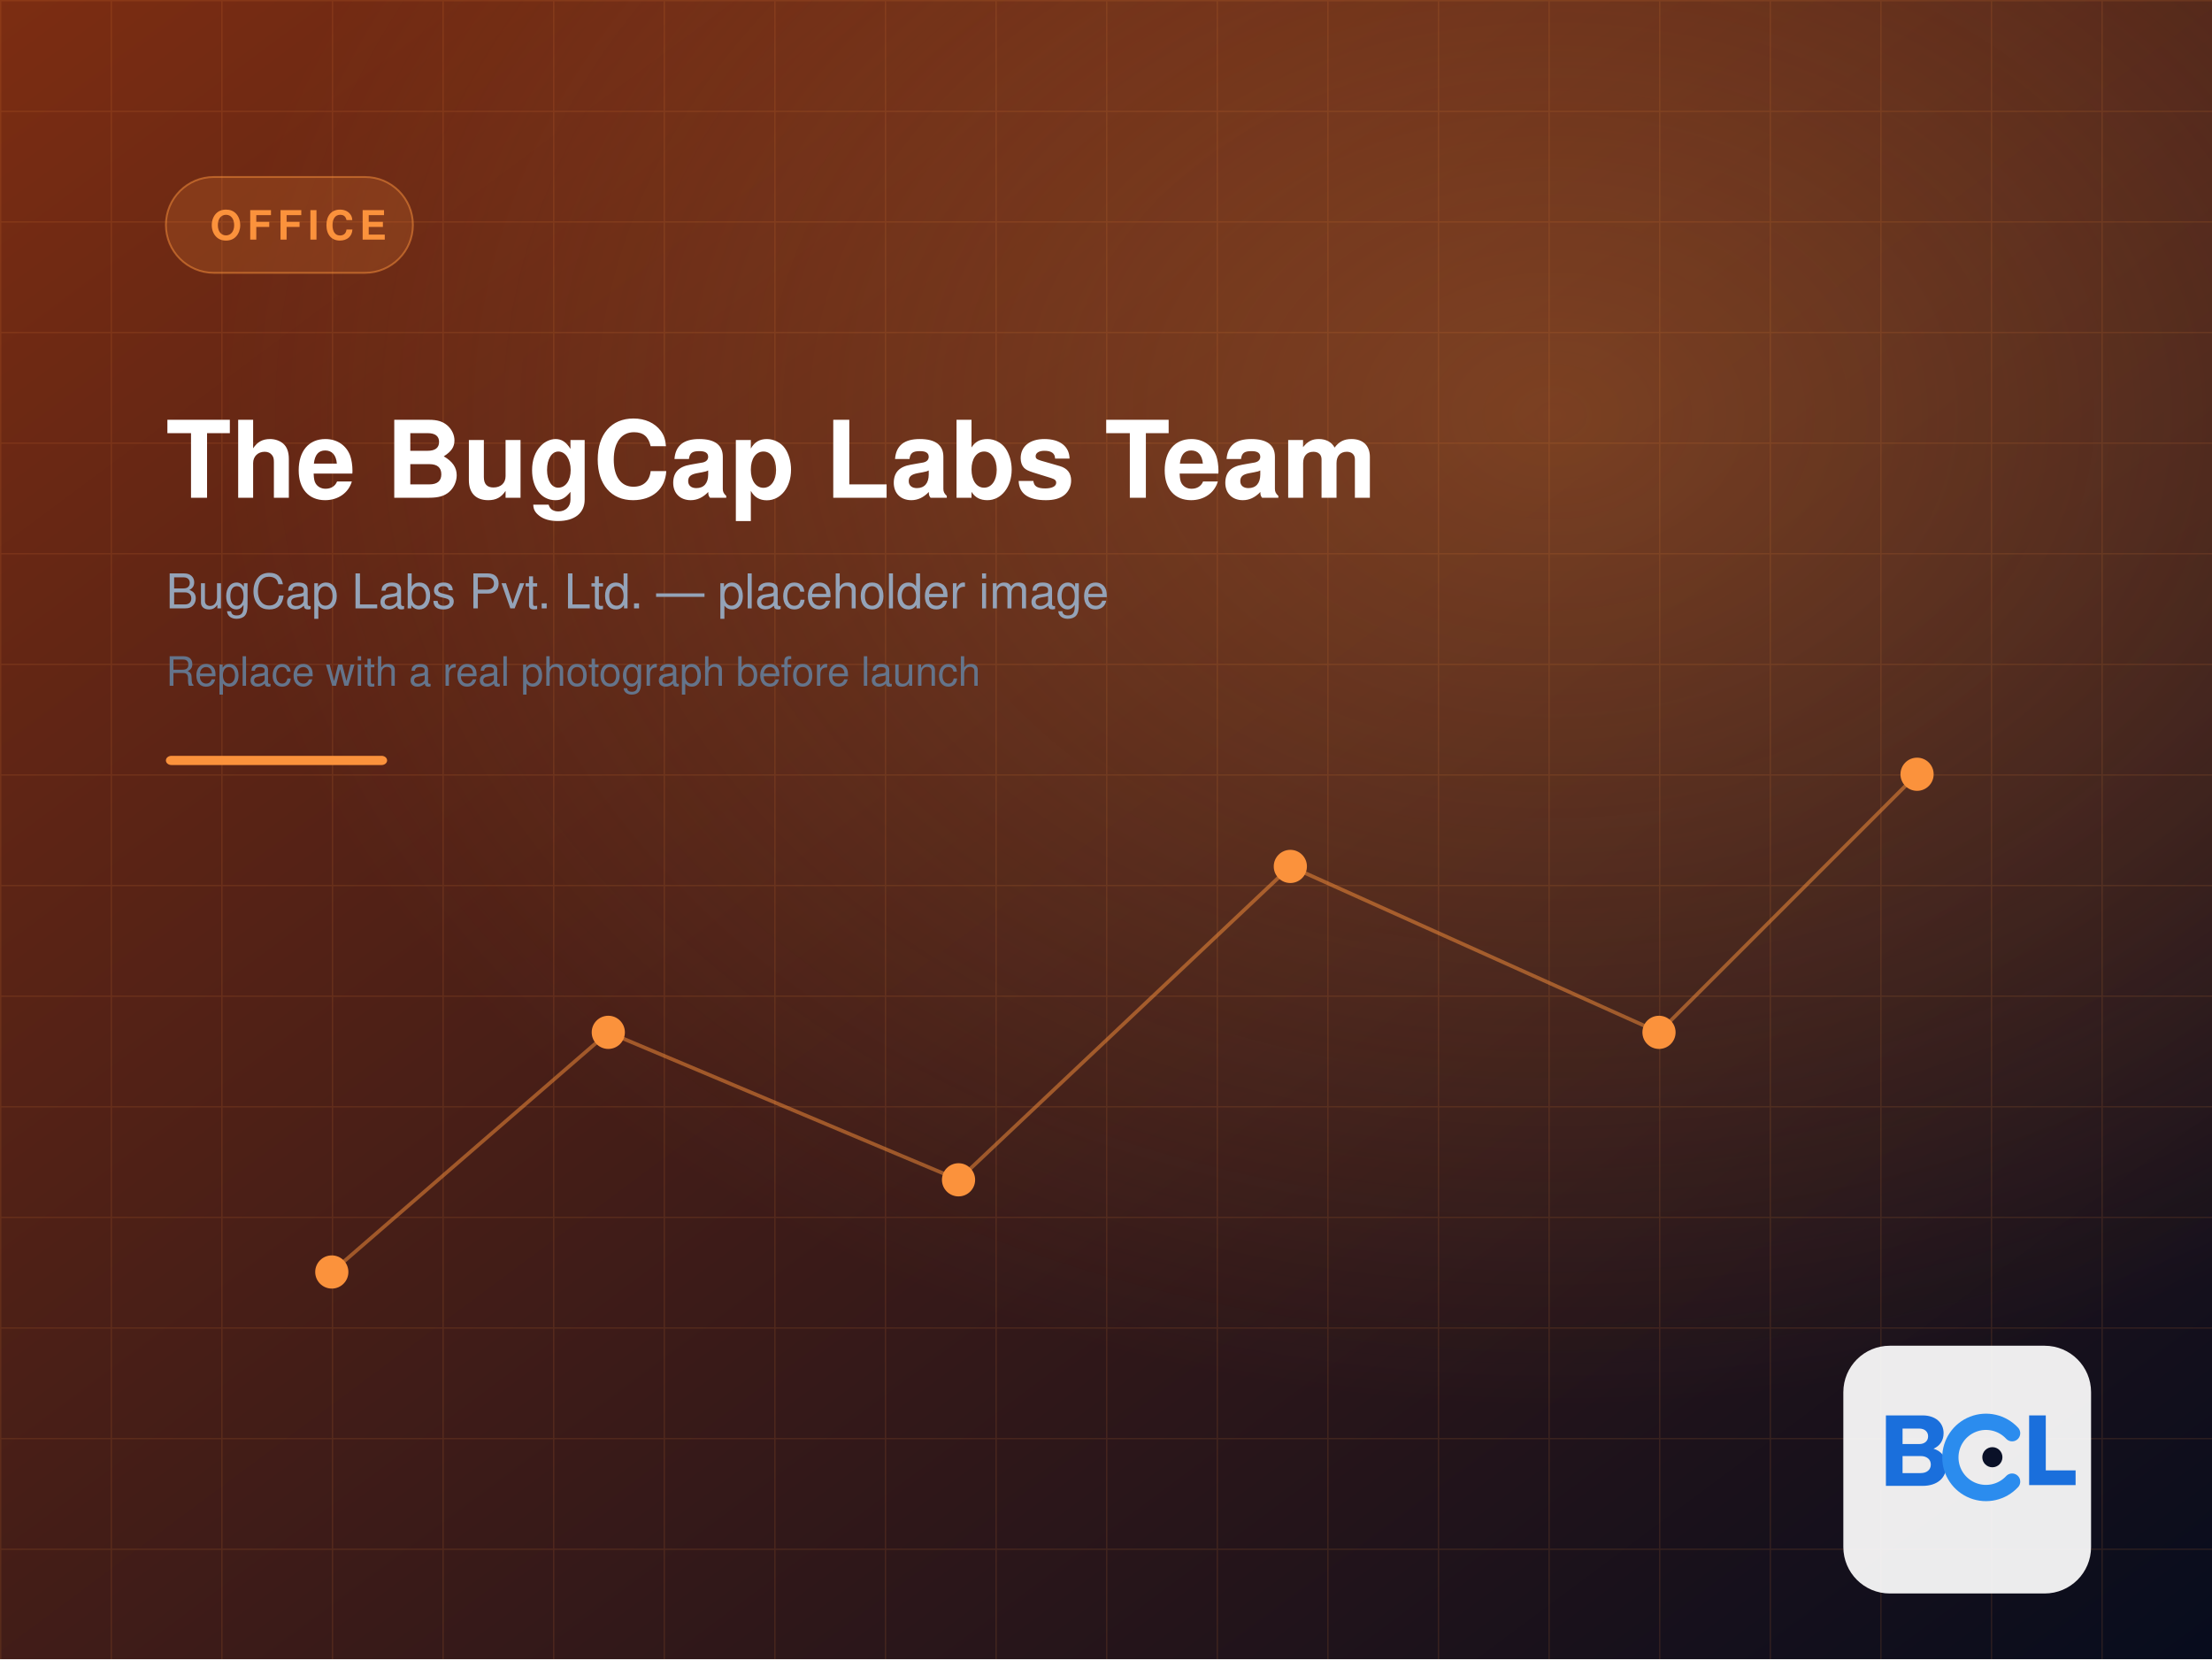
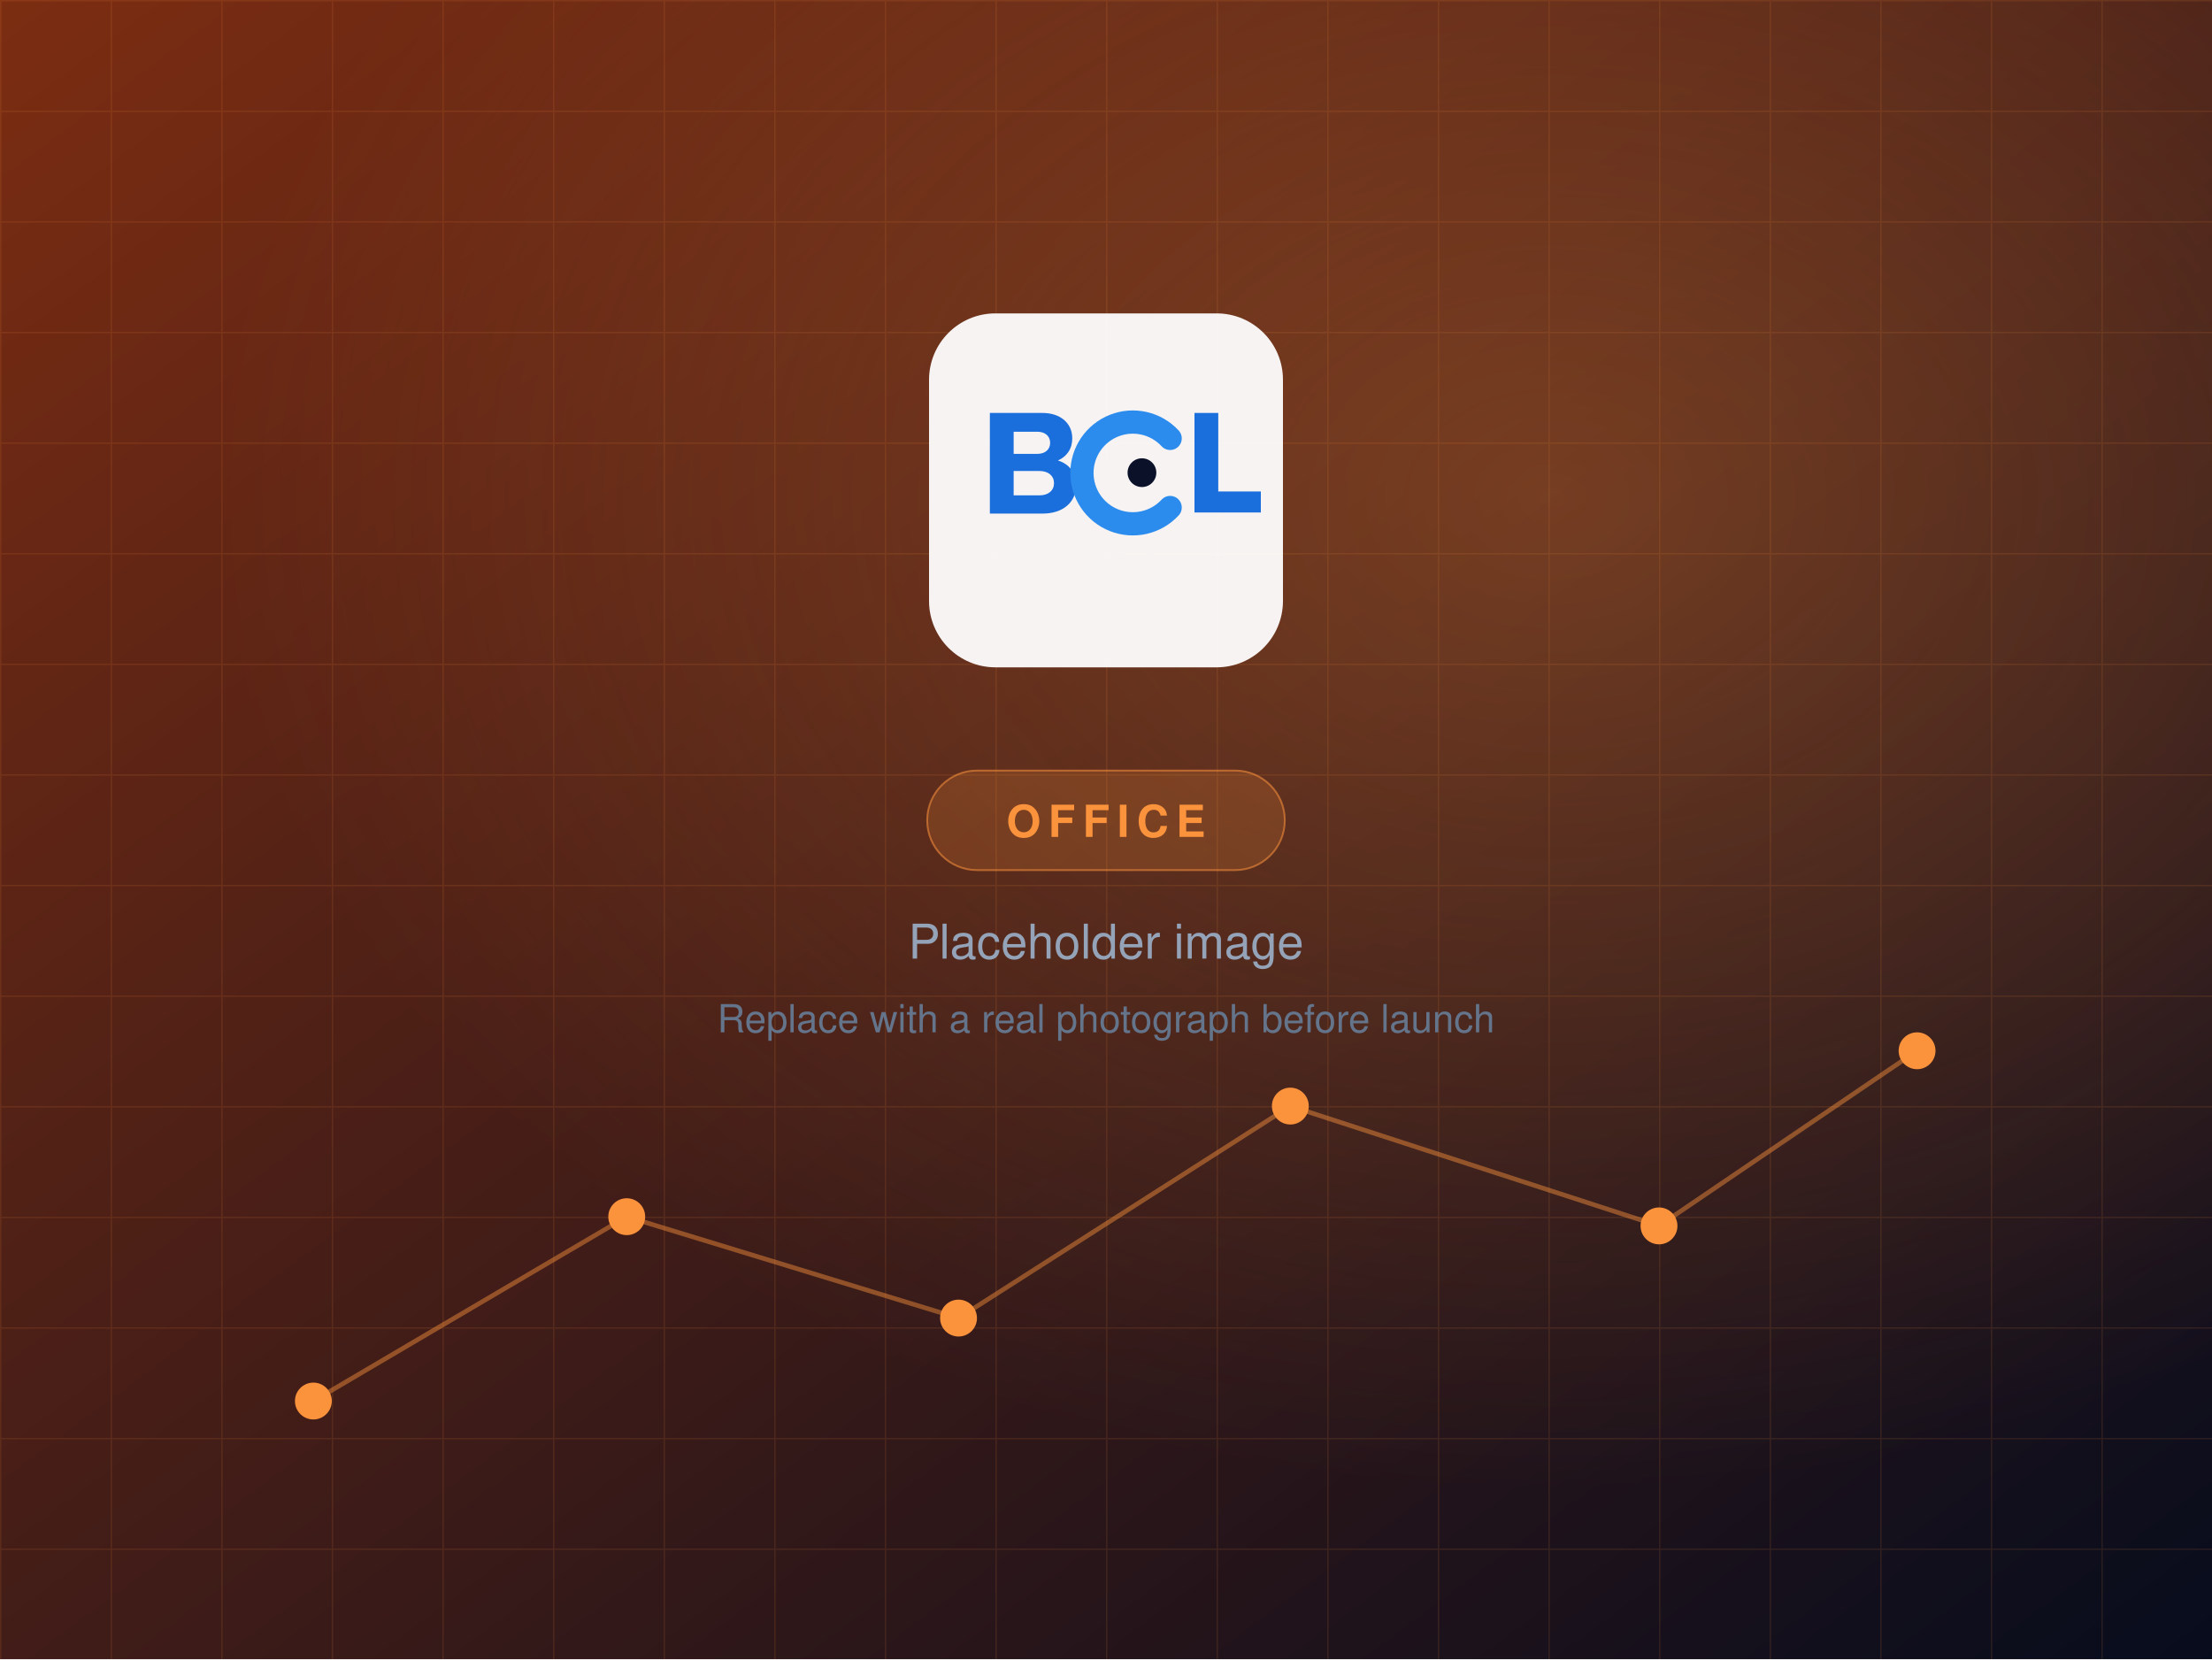
- <svg xmlns="http://www.w3.org/2000/svg" width="1200" height="900" viewBox="0 0 1200 900" role="img" aria-label="The BugCap Labs Team — placeholder image">
+ <svg xmlns="http://www.w3.org/2000/svg" width="1200" height="900" viewBox="0 0 1200 900" role="img" aria-label="Office placeholder image">
  <defs>
    <linearGradient id="bg9" x1="0" y1="0" x2="1" y2="1">
      <stop offset="0%" stop-color="#7c2d12" />
      <stop offset="100%" stop-color="#070c1d" />
    </linearGradient>
    <pattern id="grid9" width="60" height="60" patternUnits="userSpaceOnUse">
      <path d="M60 0H0V60" fill="none" stroke="#fb923c" stroke-opacity="0.12" stroke-width="1.5" />
    </pattern>
-     <radialGradient id="glow9" cx="0.7" cy="0.25" r="0.6">
-       <stop offset="0%" stop-color="#fb923c" stop-opacity="0.3" />
+     <radialGradient id="glow9" cx="0.7" cy="0.3" r="0.6">
+       <stop offset="0%" stop-color="#fb923c" stop-opacity="0.28" />
      <stop offset="100%" stop-color="#fb923c" stop-opacity="0" />
    </radialGradient>
  </defs>
  <rect width="1200" height="900" fill="url(#bg9)" />
  <rect width="1200" height="900" fill="url(#grid9)" />
  <rect width="1200" height="900" fill="url(#glow9)" />
-   <g opacity="0.5" stroke="#fb923c" stroke-width="2" fill="none">
-     <path d="M180 690 L330 560 L520 640 L700 470 L900 560 L1040 420" />
+   <g opacity="0.45" stroke="#fb923c" stroke-width="2.5" fill="none">
+     <path d="M170 760 L340 660 L520 715 L700 600 L900 665 L1040 570" />
  </g>
  <g fill="#fb923c">
-     <circle cx="180" cy="690" r="9" />
-     <circle cx="330" cy="560" r="9" />
-     <circle cx="520" cy="640" r="9" />
-     <circle cx="700" cy="470" r="9" />
-     <circle cx="900" cy="560" r="9" />
-     <circle cx="1040" cy="420" r="9" />
+     <circle cx="170" cy="760" r="10" />
+     <circle cx="340" cy="660" r="10" />
+     <circle cx="520" cy="715" r="10" />
+     <circle cx="700" cy="600" r="10" />
+     <circle cx="900" cy="665" r="10" />
+     <circle cx="1040" cy="570" r="10" />
  </g>
-   <rect x="90" y="96" width="134" height="52" rx="26" fill="#fb923c" fill-opacity="0.16" stroke="#fb923c" stroke-opacity="0.5" />
-   <text x="114" y="130" font-family="Segoe UI, Helvetica, Arial, sans-serif" font-size="22" font-weight="600" letter-spacing="3" fill="#fb923c">OFFICE</text>
-   <text x="90" y="270" font-family="Poppins, Segoe UI, Helvetica, Arial, sans-serif" font-size="58" font-weight="700" fill="#ffffff">The BugCap Labs Team</text>
-   <text x="90" y="330" font-family="Segoe UI, Helvetica, Arial, sans-serif" font-size="26" fill="#94a3b8">BugCap Labs Pvt. Ltd. — placeholder image</text>
-   <text x="90" y="372" font-family="Segoe UI, Helvetica, Arial, sans-serif" font-size="22" fill="#64748b">Replace with a real photograph before launch</text>
-   <rect x="90" y="410" width="120" height="5" rx="3" fill="#fb923c" />
-   <g transform="translate(1000 730) scale(2.1)">
-     <rect width="64" height="64" rx="12" fill="#ffffff" fill-opacity="0.92" />
+   <g transform="translate(504 170) scale(3)">
+     <rect width="64" height="64" rx="12" fill="#ffffff" fill-opacity="0.94" />
    <path d="M11 18h9.5c3.2 0 5.4 1.8 5.4 4.6 0 1.9-1 3.3-2.6 4 2 .6 3.3 2.2 3.3 4.4 0 3.2-2.4 5.2-6.1 5.2H11V18Zm4.3 3.4v4h4.3c1.4 0 2.3-.8 2.3-2s-.9-2-2.3-2h-4.3Zm0 7.1v4.4h4.7c1.6 0 2.6-.9 2.6-2.2 0-1.3-1-2.2-2.6-2.2h-4.7Z" fill="#1a6fdc" />
    <path d="M43.6 22.6a9.2 9.2 0 1 0 0 12.5" stroke="#2b8cee" stroke-width="4.2" stroke-linecap="round" fill="none" />
    <path d="M48 18h4.3v14.2H60V36H48V18Z" fill="#1a6fdc" />
    <circle cx="38.5" cy="28.8" r="2.6" fill="#0a1128" />
  </g>
+   <rect x="503" y="418" width="194" height="54" rx="27" fill="#fb923c" fill-opacity="0.18" stroke="#fb923c" stroke-opacity="0.55" />
+   <text x="600" y="454" text-anchor="middle" font-family="Segoe UI, Helvetica, Arial, sans-serif" font-size="24" font-weight="600" letter-spacing="4" fill="#fb923c">OFFICE</text>
+   <text x="600" y="520" text-anchor="middle" font-family="Segoe UI, Helvetica, Arial, sans-serif" font-size="26" fill="#94a3b8">Placeholder image</text>
+   <text x="600" y="560" text-anchor="middle" font-family="Segoe UI, Helvetica, Arial, sans-serif" font-size="21" fill="#64748b">Replace with a real photograph before launch</text>
</svg>
